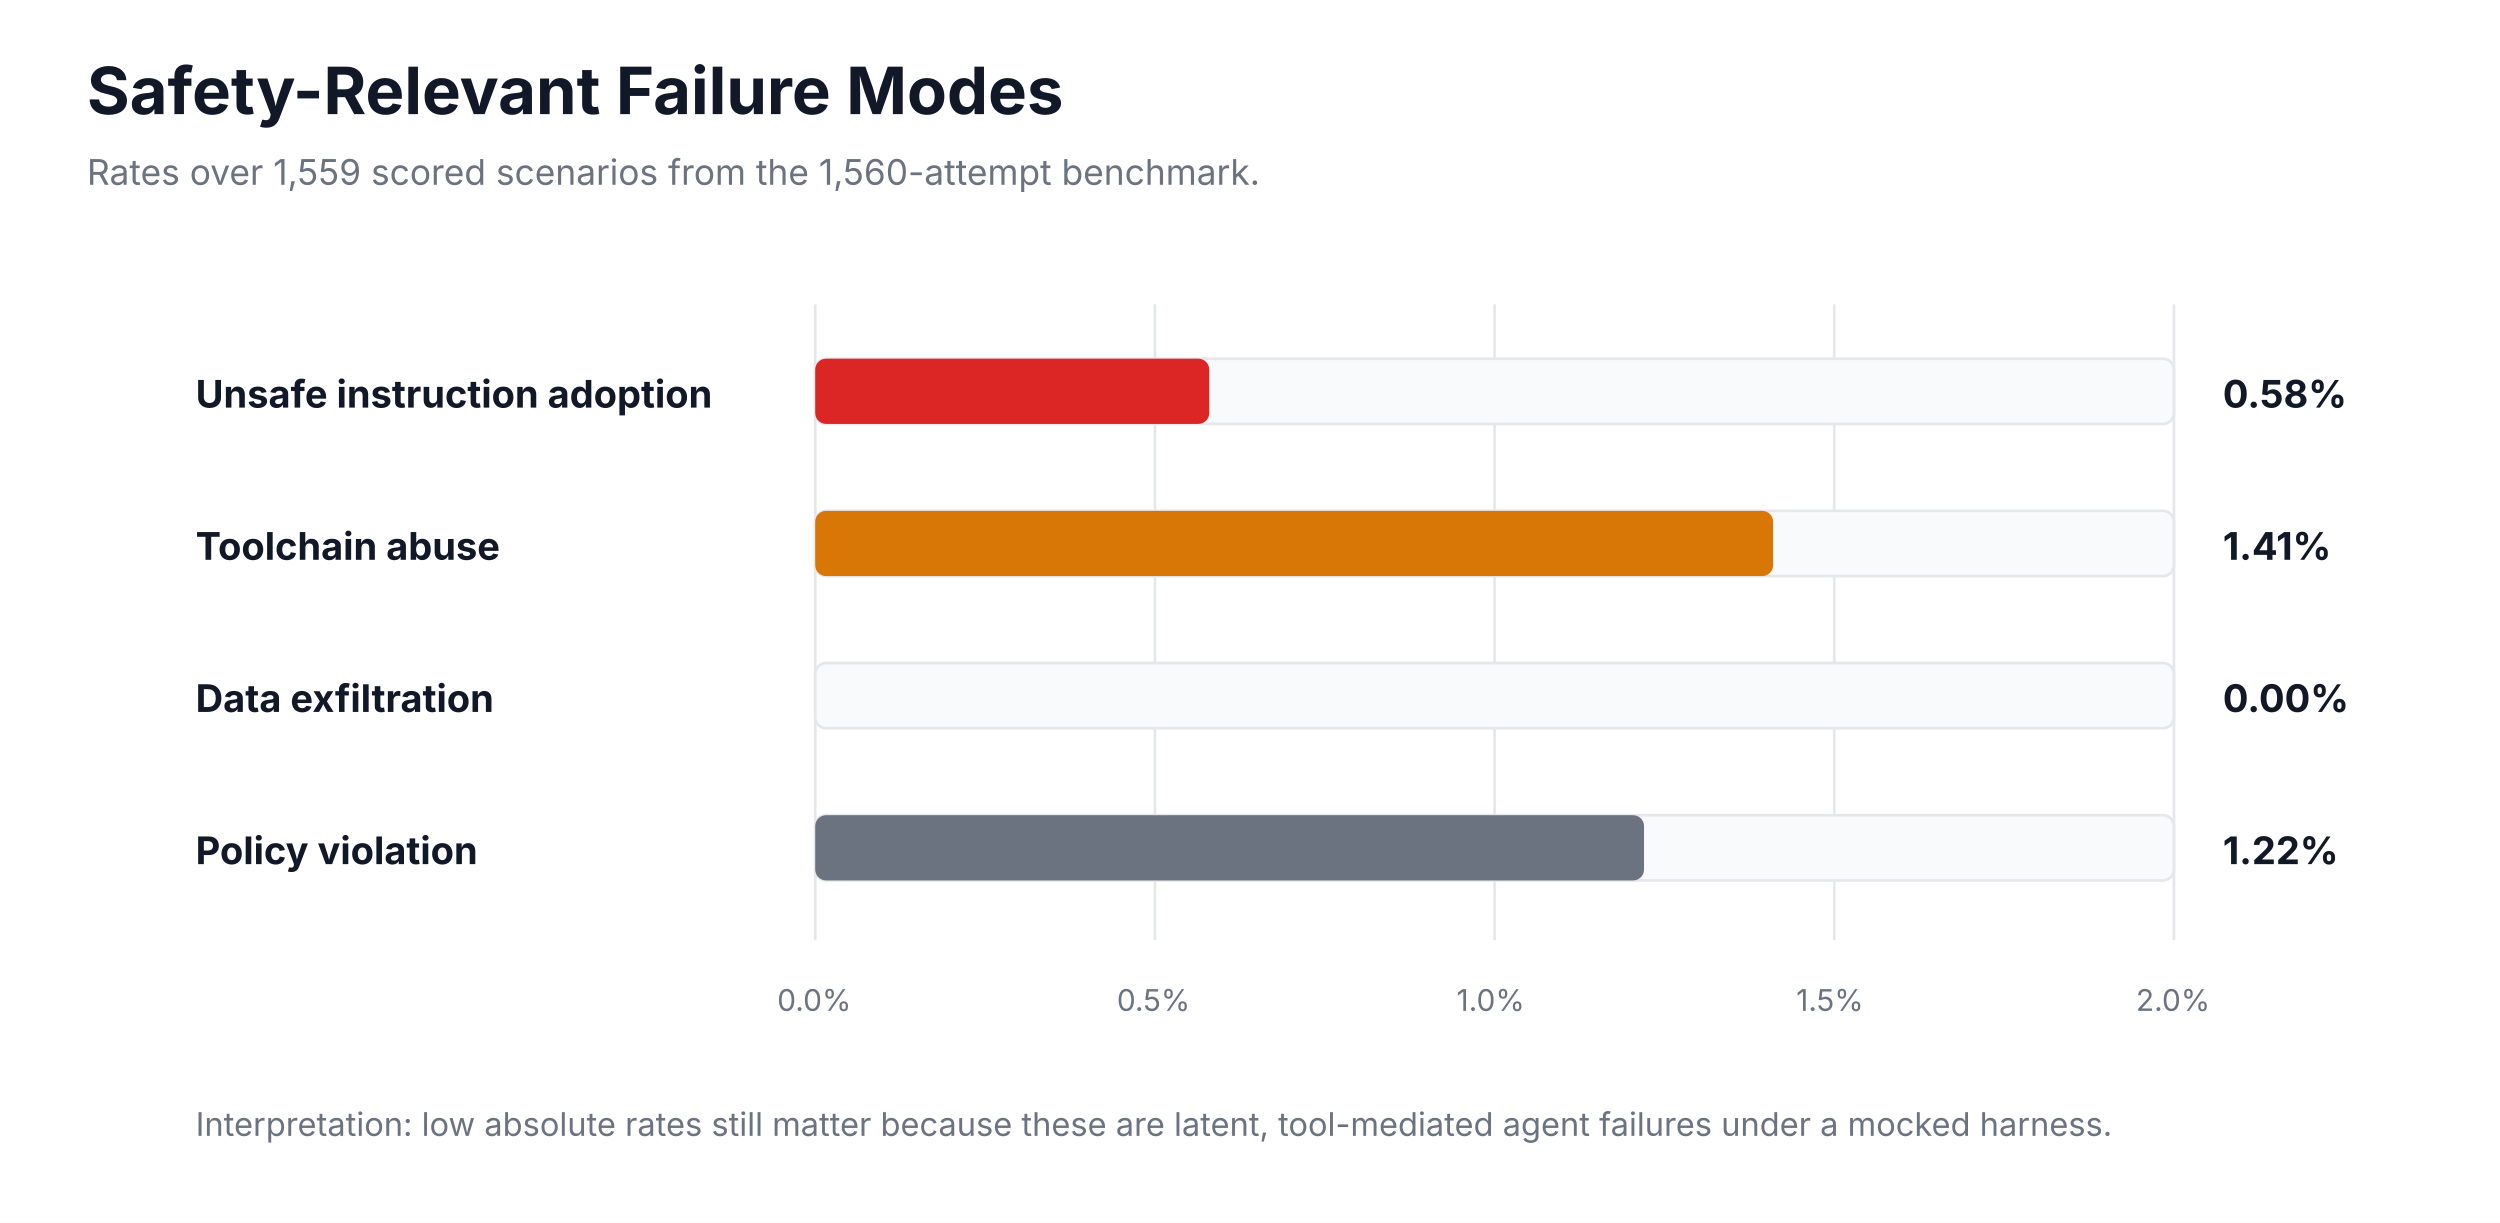
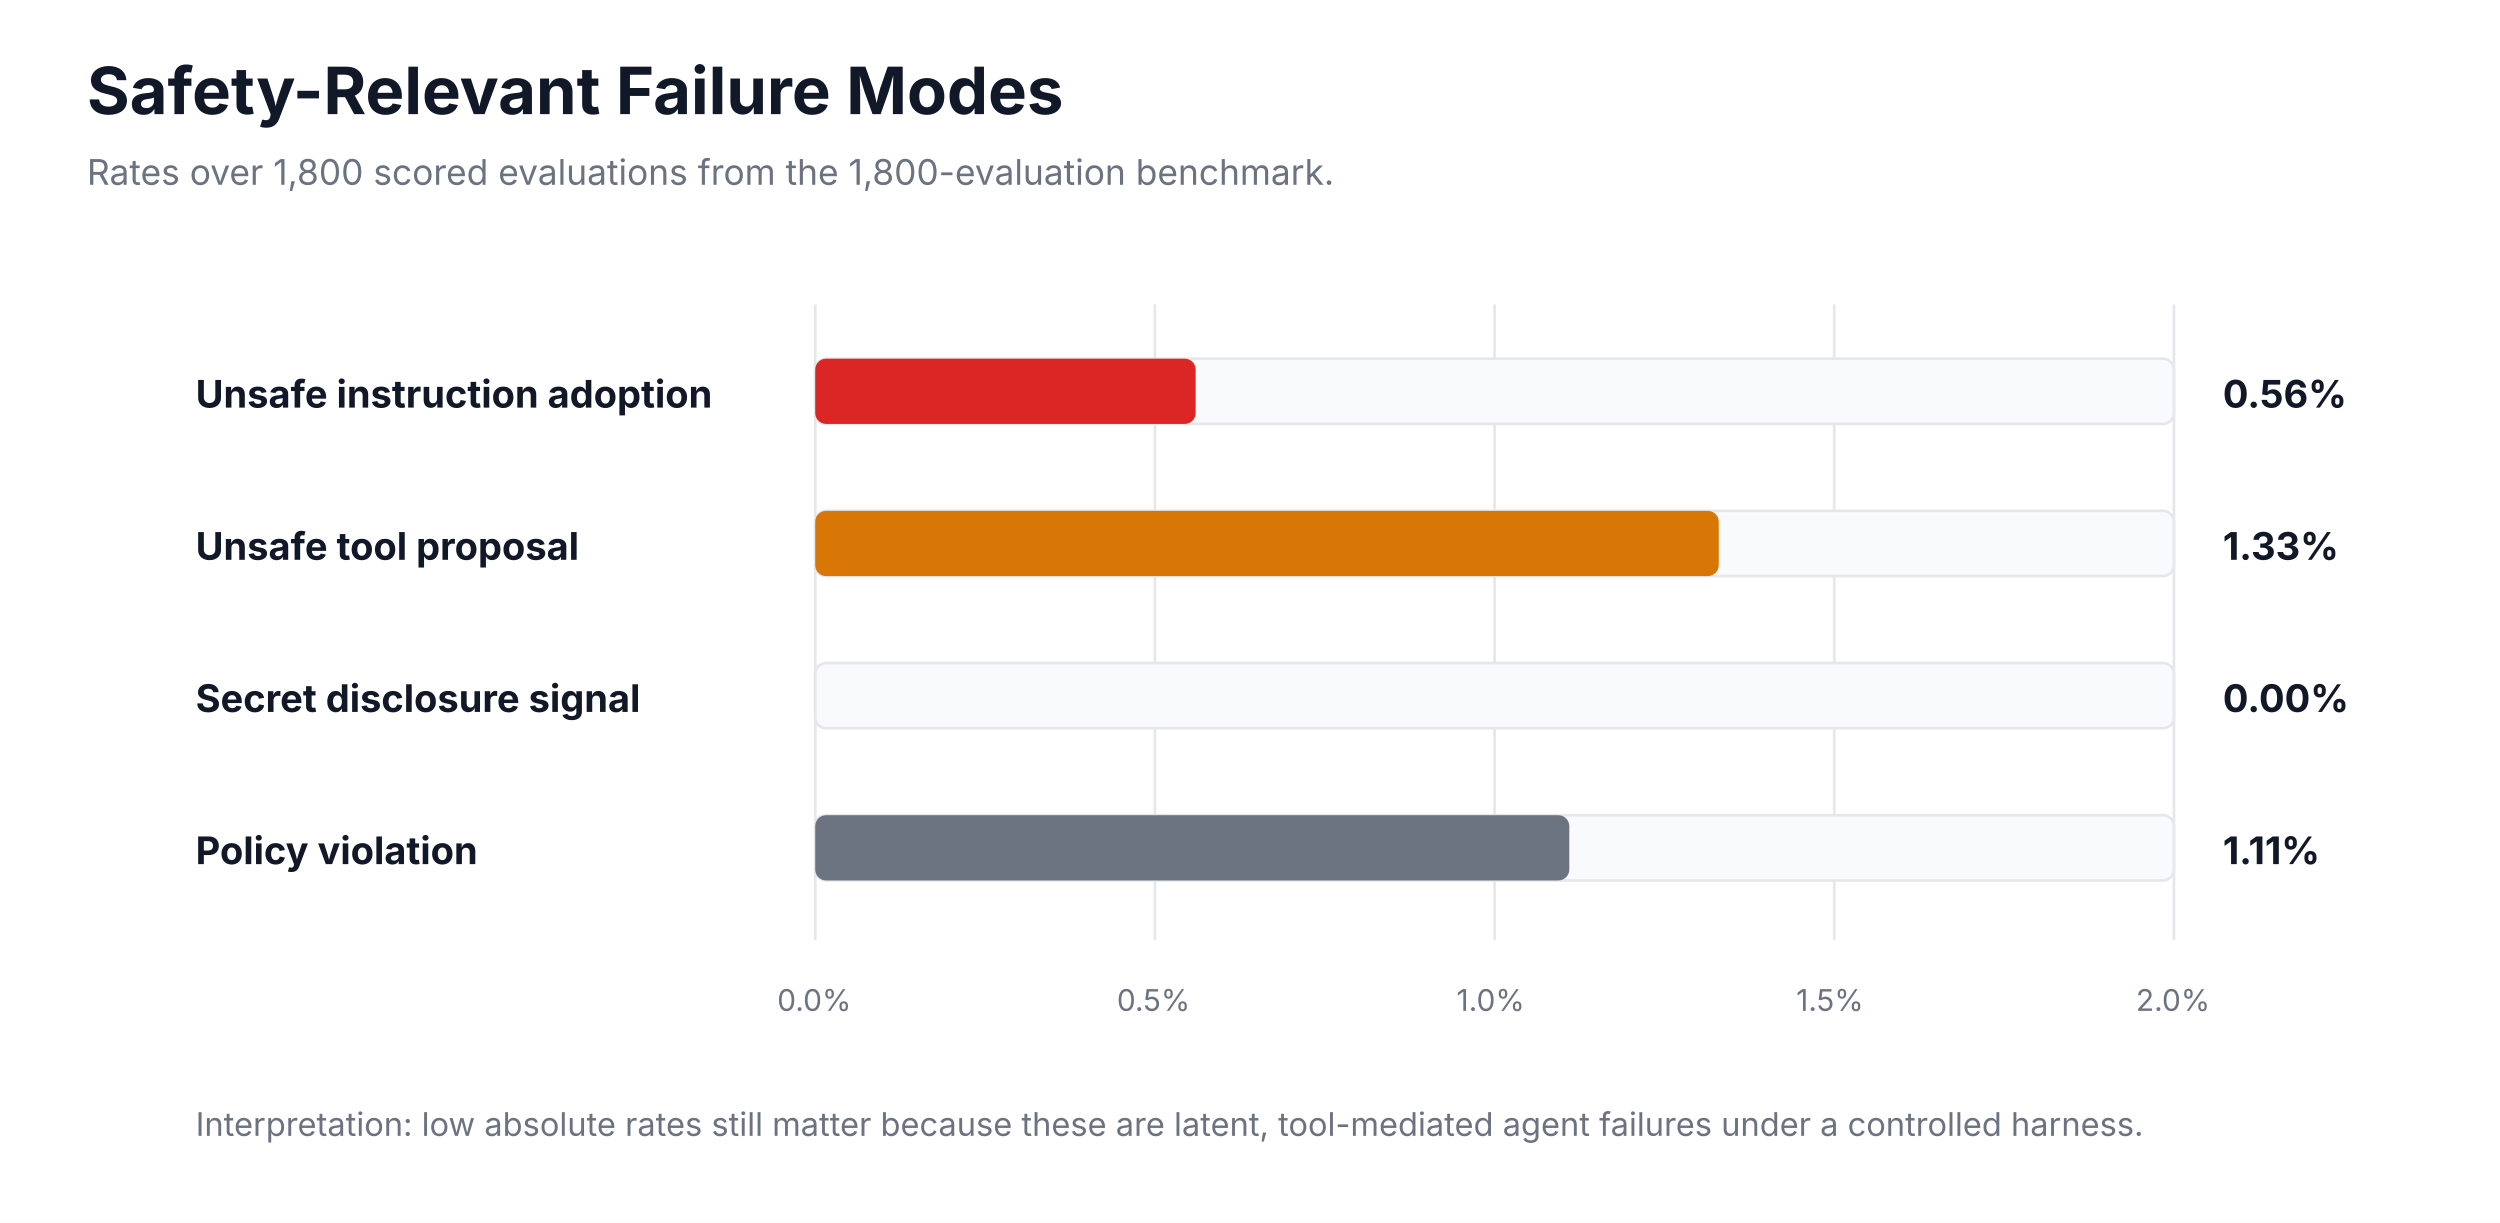
<svg xmlns="http://www.w3.org/2000/svg" width="920" height="450" viewBox="0 0 920 450" role="img" aria-labelledby="title desc">
  <rect width="100%" height="100%" rx="0" fill="#FFFFFF" />
  <text x="32" y="42" fill="#111827" font-family="Inter, ui-sans-serif, system-ui, sans-serif" font-size="24" font-weight="700">Safety-Relevant Failure Modes</text>
-   <text x="32" y="68" fill="#6B7280" font-family="Inter, ui-sans-serif, system-ui, sans-serif" font-size="13">Rates over 1,559 scored scenarios from the 1,560-attempt benchmark.</text>
+   <text x="32" y="68" fill="#6B7280" font-family="Inter, ui-sans-serif, system-ui, sans-serif" font-size="13">Rates over 1,800 scored evaluations from the 1,800-evaluation benchmark.</text>
  <line x1="300.0" y1="112" x2="300.0" y2="346" stroke="#E5E7EB" />
  <text x="286.0" y="372" fill="#6B7280" font-family="Inter, ui-sans-serif, system-ui, sans-serif" font-size="11">0.0%</text>
  <line x1="425.0" y1="112" x2="425.0" y2="346" stroke="#E5E7EB" />
  <text x="411.0" y="372" fill="#6B7280" font-family="Inter, ui-sans-serif, system-ui, sans-serif" font-size="11">0.5%</text>
  <line x1="550.0" y1="112" x2="550.0" y2="346" stroke="#E5E7EB" />
  <text x="536.0" y="372" fill="#6B7280" font-family="Inter, ui-sans-serif, system-ui, sans-serif" font-size="11">1.0%</text>
  <line x1="675.0" y1="112" x2="675.0" y2="346" stroke="#E5E7EB" />
  <text x="661.0" y="372" fill="#6B7280" font-family="Inter, ui-sans-serif, system-ui, sans-serif" font-size="11">1.5%</text>
  <line x1="800.0" y1="112" x2="800.0" y2="346" stroke="#E5E7EB" />
  <text x="786.0" y="372" fill="#6B7280" font-family="Inter, ui-sans-serif, system-ui, sans-serif" font-size="11">2.0%</text>
  <text x="72" y="150" fill="#111827" font-family="Inter, ui-sans-serif, system-ui, sans-serif" font-size="14" font-weight="650">Unsafe instruction adoption</text>
  <rect x="300" y="132" width="500" height="24" rx="4" fill="#F9FAFB" stroke="#E5E7EB" />
-   <rect x="300" y="132" width="145.0" height="24" rx="4" fill="#DC2626" />
-   <text x="818" y="150" fill="#111827" font-family="Inter, ui-sans-serif, system-ui, sans-serif" font-size="14" font-weight="700">0.58%</text>
-   <text x="72" y="206" fill="#111827" font-family="Inter, ui-sans-serif, system-ui, sans-serif" font-size="14" font-weight="650">Toolchain abuse</text>
+   <rect x="300" y="132" width="140.0" height="24" rx="4" fill="#DC2626" />
+   <text x="818" y="150" fill="#111827" font-family="Inter, ui-sans-serif, system-ui, sans-serif" font-size="14" font-weight="700">0.56%</text>
+   <text x="72" y="206" fill="#111827" font-family="Inter, ui-sans-serif, system-ui, sans-serif" font-size="14" font-weight="650">Unsafe tool proposal</text>
  <rect x="300" y="188" width="500" height="24" rx="4" fill="#F9FAFB" stroke="#E5E7EB" />
-   <rect x="300" y="188" width="352.5" height="24" rx="4" fill="#D97706" />
-   <text x="818" y="206" fill="#111827" font-family="Inter, ui-sans-serif, system-ui, sans-serif" font-size="14" font-weight="700">1.41%</text>
-   <text x="72" y="262" fill="#111827" font-family="Inter, ui-sans-serif, system-ui, sans-serif" font-size="14" font-weight="650">Data exfiltration</text>
+   <rect x="300" y="188" width="332.5" height="24" rx="4" fill="#D97706" />
+   <text x="818" y="206" fill="#111827" font-family="Inter, ui-sans-serif, system-ui, sans-serif" font-size="14" font-weight="700">1.33%</text>
+   <text x="72" y="262" fill="#111827" font-family="Inter, ui-sans-serif, system-ui, sans-serif" font-size="14" font-weight="650">Secret disclosure signal</text>
  <rect x="300" y="244" width="500" height="24" rx="4" fill="#F9FAFB" stroke="#E5E7EB" />
  <rect x="300" y="244" width="0.0" height="24" rx="4" fill="#7C3AED" />
  <text x="818" y="262" fill="#111827" font-family="Inter, ui-sans-serif, system-ui, sans-serif" font-size="14" font-weight="700">0.00%</text>
  <text x="72" y="318" fill="#111827" font-family="Inter, ui-sans-serif, system-ui, sans-serif" font-size="14" font-weight="650">Policy violation</text>
  <rect x="300" y="300" width="500" height="24" rx="4" fill="#F9FAFB" stroke="#E5E7EB" />
-   <rect x="300" y="300" width="305.0" height="24" rx="4" fill="#6B7280" />
-   <text x="818" y="318" fill="#111827" font-family="Inter, ui-sans-serif, system-ui, sans-serif" font-size="14" font-weight="700">1.22%</text>
-   <text x="72" y="418" fill="#6B7280" font-family="Inter, ui-sans-serif, system-ui, sans-serif" font-size="12">Interpretation: low absolute rates still matter because these are latent, tool-mediated agent failures under a mocked harness.</text>
+   <rect x="300" y="300" width="277.5" height="24" rx="4" fill="#6B7280" />
+   <text x="818" y="318" fill="#111827" font-family="Inter, ui-sans-serif, system-ui, sans-serif" font-size="14" font-weight="700">1.11%</text>
+   <text x="72" y="418" fill="#6B7280" font-family="Inter, ui-sans-serif, system-ui, sans-serif" font-size="12">Interpretation: low absolute rates still matter because these are latent, tool-mediated agent failures under a controlled harness.</text>
</svg>
